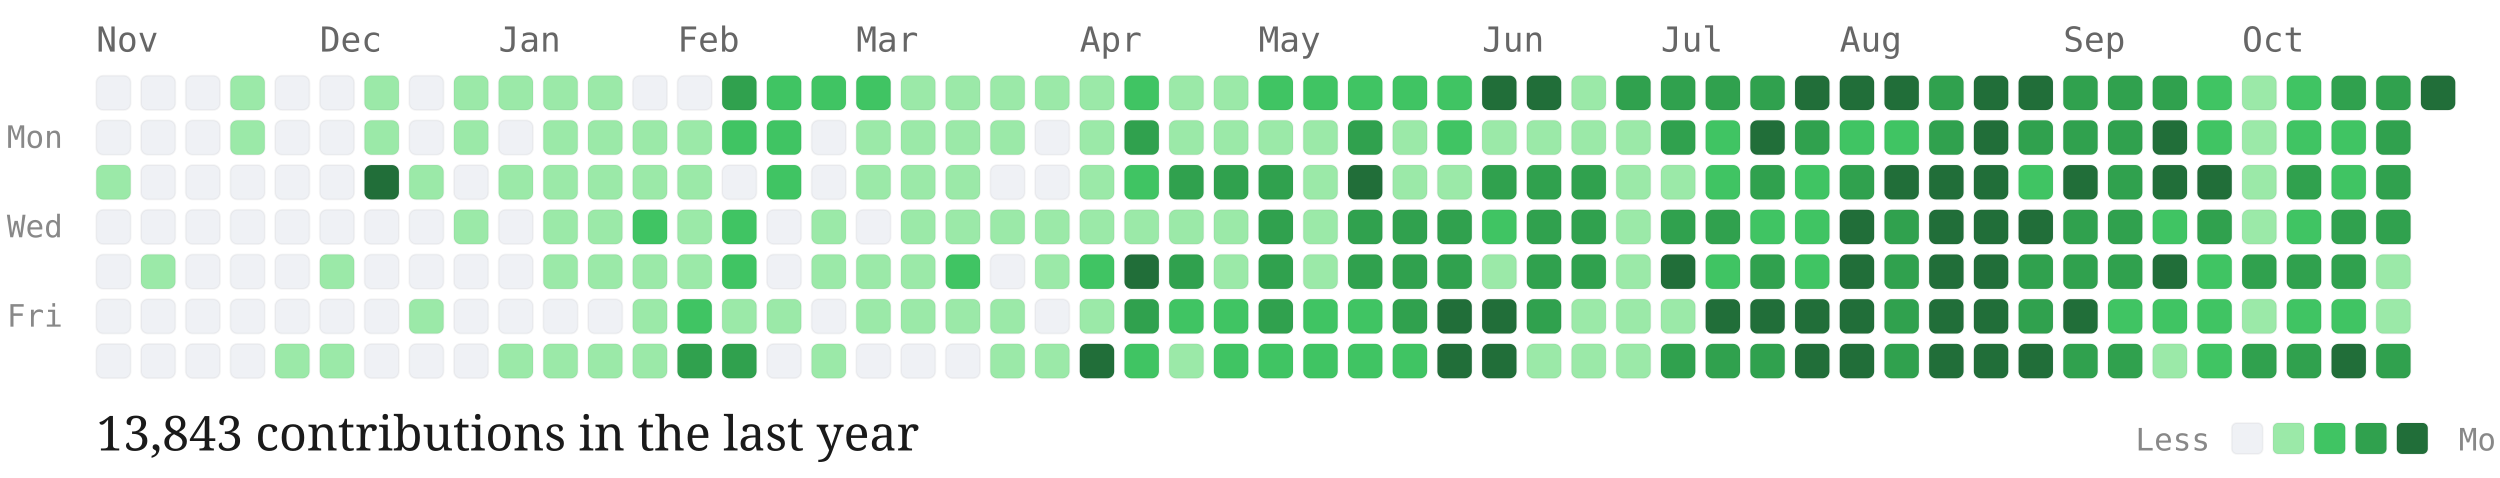
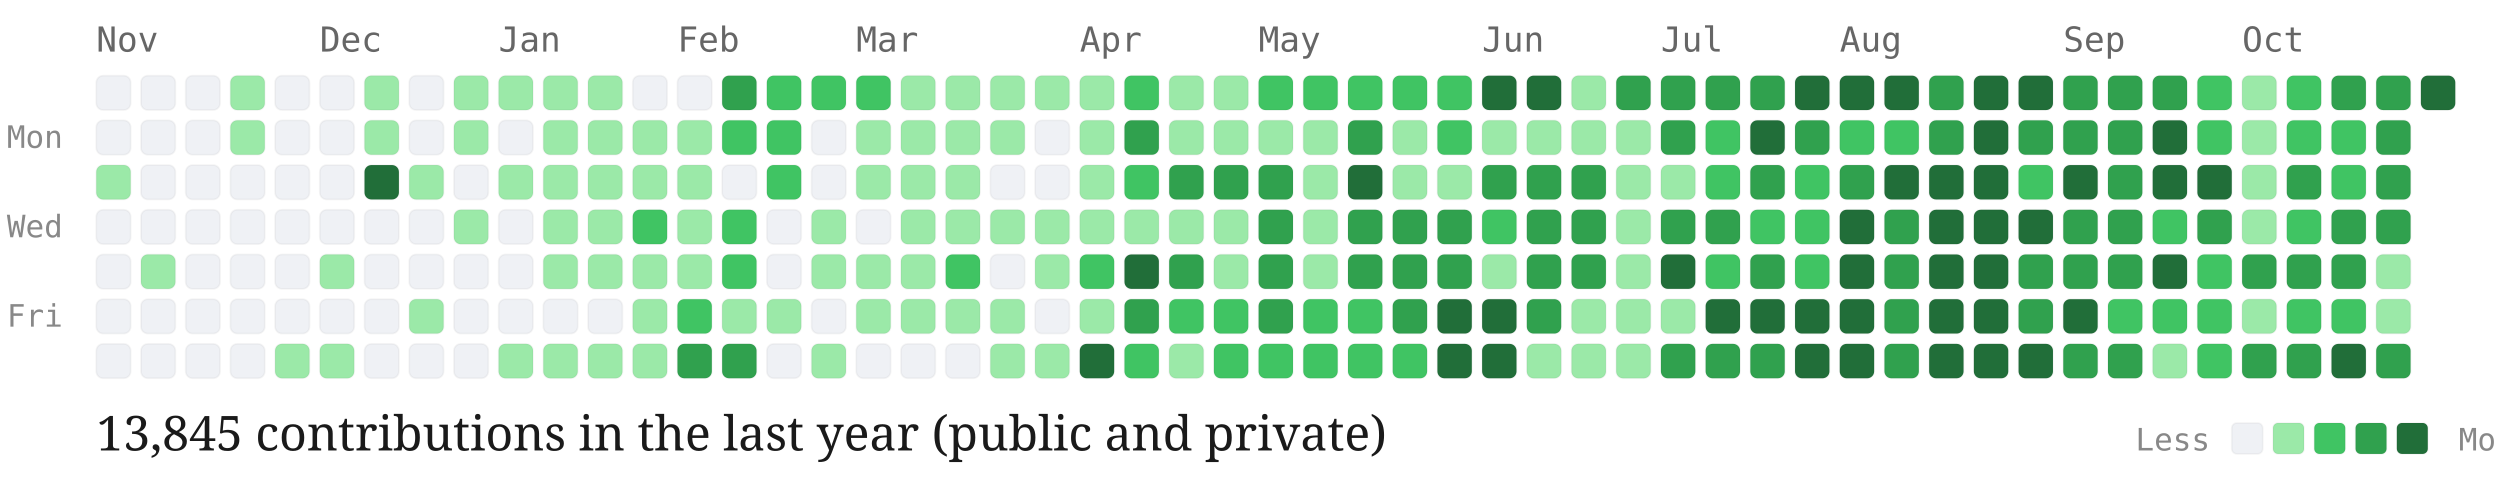
<svg xmlns="http://www.w3.org/2000/svg" viewBox="0 0 727 139" width="100%" height="auto" class="github-chart">
  <style>
  .month-label { font-family: "Source Code Pro", monospace; font-size: 10px; fill: #666; }
  .day-label { font-family: "Source Code Pro", monospace; font-size: 9px; fill: #888; }
  .stat-label { font-family: "EB Garamond", serif; font-size: 14px; fill: #1a1a1a; }
  .legend-label { font-family: "Source Code Pro", monospace; font-size: 9px; fill: #888; }
  .day-cell { rx: 2px; ry: 2px; stroke: rgba(0,0,0,0.04); stroke-width: 0.5px; transition: opacity 0.15s ease; }
  .day-cell:hover { opacity: 0.8; stroke: #1a1a1a; stroke-width: 1px; }
</style>
  <text x="2" y="43" class="day-label">Mon</text>
  <text x="2" y="69" class="day-label">Wed</text>
  <text x="2" y="95" class="day-label">Fri</text>
  <text x="28" y="15" class="month-label">Nov</text>
  <rect class="day-cell" x="28" y="22" width="10" height="10" fill="#eff1f5">
    </rect>
  <rect class="day-cell" x="28" y="35" width="10" height="10" fill="#eff1f5">
    </rect>
  <rect class="day-cell" x="28" y="48" width="10" height="10" fill="#9be9a8">
    </rect>
  <rect class="day-cell" x="28" y="61" width="10" height="10" fill="#eff1f5">
    </rect>
  <rect class="day-cell" x="28" y="74" width="10" height="10" fill="#eff1f5">
    </rect>
  <rect class="day-cell" x="28" y="87" width="10" height="10" fill="#eff1f5">
    </rect>
  <rect class="day-cell" x="28" y="100" width="10" height="10" fill="#eff1f5">
    </rect>
  <rect class="day-cell" x="41" y="22" width="10" height="10" fill="#eff1f5">
    </rect>
  <rect class="day-cell" x="41" y="35" width="10" height="10" fill="#eff1f5">
    </rect>
  <rect class="day-cell" x="41" y="48" width="10" height="10" fill="#eff1f5">
    </rect>
  <rect class="day-cell" x="41" y="61" width="10" height="10" fill="#eff1f5">
    </rect>
  <rect class="day-cell" x="41" y="74" width="10" height="10" fill="#9be9a8">
    </rect>
  <rect class="day-cell" x="41" y="87" width="10" height="10" fill="#eff1f5">
    </rect>
  <rect class="day-cell" x="41" y="100" width="10" height="10" fill="#eff1f5">
    </rect>
  <rect class="day-cell" x="54" y="22" width="10" height="10" fill="#eff1f5">
    </rect>
  <rect class="day-cell" x="54" y="35" width="10" height="10" fill="#eff1f5">
    </rect>
  <rect class="day-cell" x="54" y="48" width="10" height="10" fill="#eff1f5">
    </rect>
  <rect class="day-cell" x="54" y="61" width="10" height="10" fill="#eff1f5">
    </rect>
  <rect class="day-cell" x="54" y="74" width="10" height="10" fill="#eff1f5">
    </rect>
  <rect class="day-cell" x="54" y="87" width="10" height="10" fill="#eff1f5">
    </rect>
  <rect class="day-cell" x="54" y="100" width="10" height="10" fill="#eff1f5">
    </rect>
  <rect class="day-cell" x="67" y="22" width="10" height="10" fill="#9be9a8">
    </rect>
  <rect class="day-cell" x="67" y="35" width="10" height="10" fill="#9be9a8">
    </rect>
  <rect class="day-cell" x="67" y="48" width="10" height="10" fill="#eff1f5">
    </rect>
  <rect class="day-cell" x="67" y="61" width="10" height="10" fill="#eff1f5">
    </rect>
  <rect class="day-cell" x="67" y="74" width="10" height="10" fill="#eff1f5">
    </rect>
  <rect class="day-cell" x="67" y="87" width="10" height="10" fill="#eff1f5">
    </rect>
  <rect class="day-cell" x="67" y="100" width="10" height="10" fill="#eff1f5">
    </rect>
  <rect class="day-cell" x="80" y="22" width="10" height="10" fill="#eff1f5">
    </rect>
  <rect class="day-cell" x="80" y="35" width="10" height="10" fill="#eff1f5">
    </rect>
  <rect class="day-cell" x="80" y="48" width="10" height="10" fill="#eff1f5">
    </rect>
  <rect class="day-cell" x="80" y="61" width="10" height="10" fill="#eff1f5">
    </rect>
  <rect class="day-cell" x="80" y="74" width="10" height="10" fill="#eff1f5">
    </rect>
  <rect class="day-cell" x="80" y="87" width="10" height="10" fill="#eff1f5">
    </rect>
  <rect class="day-cell" x="80" y="100" width="10" height="10" fill="#9be9a8">
    </rect>
  <text x="93" y="15" class="month-label">Dec</text>
  <rect class="day-cell" x="93" y="22" width="10" height="10" fill="#eff1f5">
    </rect>
  <rect class="day-cell" x="93" y="35" width="10" height="10" fill="#eff1f5">
    </rect>
  <rect class="day-cell" x="93" y="48" width="10" height="10" fill="#eff1f5">
    </rect>
  <rect class="day-cell" x="93" y="61" width="10" height="10" fill="#eff1f5">
    </rect>
  <rect class="day-cell" x="93" y="74" width="10" height="10" fill="#9be9a8">
    </rect>
  <rect class="day-cell" x="93" y="87" width="10" height="10" fill="#eff1f5">
    </rect>
  <rect class="day-cell" x="93" y="100" width="10" height="10" fill="#9be9a8">
    </rect>
  <rect class="day-cell" x="106" y="22" width="10" height="10" fill="#9be9a8">
    </rect>
  <rect class="day-cell" x="106" y="35" width="10" height="10" fill="#9be9a8">
    </rect>
  <rect class="day-cell" x="106" y="48" width="10" height="10" fill="#216e39">
    </rect>
  <rect class="day-cell" x="106" y="61" width="10" height="10" fill="#eff1f5">
    </rect>
  <rect class="day-cell" x="106" y="74" width="10" height="10" fill="#eff1f5">
    </rect>
  <rect class="day-cell" x="106" y="87" width="10" height="10" fill="#eff1f5">
    </rect>
  <rect class="day-cell" x="106" y="100" width="10" height="10" fill="#eff1f5">
    </rect>
  <rect class="day-cell" x="119" y="22" width="10" height="10" fill="#eff1f5">
    </rect>
  <rect class="day-cell" x="119" y="35" width="10" height="10" fill="#eff1f5">
    </rect>
  <rect class="day-cell" x="119" y="48" width="10" height="10" fill="#9be9a8">
    </rect>
  <rect class="day-cell" x="119" y="61" width="10" height="10" fill="#eff1f5">
    </rect>
  <rect class="day-cell" x="119" y="74" width="10" height="10" fill="#eff1f5">
    </rect>
  <rect class="day-cell" x="119" y="87" width="10" height="10" fill="#9be9a8">
    </rect>
  <rect class="day-cell" x="119" y="100" width="10" height="10" fill="#eff1f5">
    </rect>
  <rect class="day-cell" x="132" y="22" width="10" height="10" fill="#9be9a8">
    </rect>
  <rect class="day-cell" x="132" y="35" width="10" height="10" fill="#9be9a8">
    </rect>
  <rect class="day-cell" x="132" y="48" width="10" height="10" fill="#eff1f5">
    </rect>
  <rect class="day-cell" x="132" y="61" width="10" height="10" fill="#9be9a8">
    </rect>
  <rect class="day-cell" x="132" y="74" width="10" height="10" fill="#eff1f5">
    </rect>
  <rect class="day-cell" x="132" y="87" width="10" height="10" fill="#eff1f5">
    </rect>
  <rect class="day-cell" x="132" y="100" width="10" height="10" fill="#eff1f5">
    </rect>
  <text x="145" y="15" class="month-label">Jan</text>
  <rect class="day-cell" x="145" y="22" width="10" height="10" fill="#9be9a8">
    </rect>
  <rect class="day-cell" x="145" y="35" width="10" height="10" fill="#eff1f5">
    </rect>
  <rect class="day-cell" x="145" y="48" width="10" height="10" fill="#9be9a8">
    </rect>
  <rect class="day-cell" x="145" y="61" width="10" height="10" fill="#eff1f5">
    </rect>
  <rect class="day-cell" x="145" y="74" width="10" height="10" fill="#eff1f5">
    </rect>
  <rect class="day-cell" x="145" y="87" width="10" height="10" fill="#eff1f5">
    </rect>
  <rect class="day-cell" x="145" y="100" width="10" height="10" fill="#9be9a8">
    </rect>
  <rect class="day-cell" x="158" y="22" width="10" height="10" fill="#9be9a8">
    </rect>
  <rect class="day-cell" x="158" y="35" width="10" height="10" fill="#9be9a8">
    </rect>
  <rect class="day-cell" x="158" y="48" width="10" height="10" fill="#9be9a8">
    </rect>
  <rect class="day-cell" x="158" y="61" width="10" height="10" fill="#9be9a8">
    </rect>
  <rect class="day-cell" x="158" y="74" width="10" height="10" fill="#9be9a8">
    </rect>
  <rect class="day-cell" x="158" y="87" width="10" height="10" fill="#eff1f5">
    </rect>
  <rect class="day-cell" x="158" y="100" width="10" height="10" fill="#9be9a8">
    </rect>
  <rect class="day-cell" x="171" y="22" width="10" height="10" fill="#9be9a8">
    </rect>
  <rect class="day-cell" x="171" y="35" width="10" height="10" fill="#9be9a8">
    </rect>
  <rect class="day-cell" x="171" y="48" width="10" height="10" fill="#9be9a8">
    </rect>
  <rect class="day-cell" x="171" y="61" width="10" height="10" fill="#9be9a8">
    </rect>
  <rect class="day-cell" x="171" y="74" width="10" height="10" fill="#9be9a8">
    </rect>
  <rect class="day-cell" x="171" y="87" width="10" height="10" fill="#eff1f5">
    </rect>
  <rect class="day-cell" x="171" y="100" width="10" height="10" fill="#9be9a8">
    </rect>
  <rect class="day-cell" x="184" y="22" width="10" height="10" fill="#eff1f5">
    </rect>
  <rect class="day-cell" x="184" y="35" width="10" height="10" fill="#9be9a8">
    </rect>
  <rect class="day-cell" x="184" y="48" width="10" height="10" fill="#9be9a8">
    </rect>
  <rect class="day-cell" x="184" y="61" width="10" height="10" fill="#40c463">
    </rect>
  <rect class="day-cell" x="184" y="74" width="10" height="10" fill="#9be9a8">
    </rect>
  <rect class="day-cell" x="184" y="87" width="10" height="10" fill="#9be9a8">
    </rect>
  <rect class="day-cell" x="184" y="100" width="10" height="10" fill="#9be9a8">
    </rect>
  <text x="197" y="15" class="month-label">Feb</text>
  <rect class="day-cell" x="197" y="22" width="10" height="10" fill="#eff1f5">
    </rect>
  <rect class="day-cell" x="197" y="35" width="10" height="10" fill="#9be9a8">
    </rect>
  <rect class="day-cell" x="197" y="48" width="10" height="10" fill="#9be9a8">
    </rect>
  <rect class="day-cell" x="197" y="61" width="10" height="10" fill="#9be9a8">
    </rect>
  <rect class="day-cell" x="197" y="74" width="10" height="10" fill="#9be9a8">
    </rect>
  <rect class="day-cell" x="197" y="87" width="10" height="10" fill="#40c463">
    </rect>
  <rect class="day-cell" x="197" y="100" width="10" height="10" fill="#30a14e">
    </rect>
  <rect class="day-cell" x="210" y="22" width="10" height="10" fill="#30a14e">
    </rect>
  <rect class="day-cell" x="210" y="35" width="10" height="10" fill="#40c463">
    </rect>
  <rect class="day-cell" x="210" y="48" width="10" height="10" fill="#eff1f5">
    </rect>
  <rect class="day-cell" x="210" y="61" width="10" height="10" fill="#40c463">
    </rect>
  <rect class="day-cell" x="210" y="74" width="10" height="10" fill="#40c463">
    </rect>
  <rect class="day-cell" x="210" y="87" width="10" height="10" fill="#9be9a8">
    </rect>
  <rect class="day-cell" x="210" y="100" width="10" height="10" fill="#30a14e">
    </rect>
  <rect class="day-cell" x="223" y="22" width="10" height="10" fill="#40c463">
    </rect>
  <rect class="day-cell" x="223" y="35" width="10" height="10" fill="#40c463">
    </rect>
  <rect class="day-cell" x="223" y="48" width="10" height="10" fill="#40c463">
    </rect>
  <rect class="day-cell" x="223" y="61" width="10" height="10" fill="#eff1f5">
    </rect>
  <rect class="day-cell" x="223" y="74" width="10" height="10" fill="#eff1f5">
    </rect>
  <rect class="day-cell" x="223" y="87" width="10" height="10" fill="#9be9a8">
    </rect>
  <rect class="day-cell" x="223" y="100" width="10" height="10" fill="#eff1f5">
    </rect>
  <rect class="day-cell" x="236" y="22" width="10" height="10" fill="#40c463">
    </rect>
  <rect class="day-cell" x="236" y="35" width="10" height="10" fill="#eff1f5">
    </rect>
  <rect class="day-cell" x="236" y="48" width="10" height="10" fill="#eff1f5">
    </rect>
  <rect class="day-cell" x="236" y="61" width="10" height="10" fill="#9be9a8">
    </rect>
  <rect class="day-cell" x="236" y="74" width="10" height="10" fill="#9be9a8">
    </rect>
  <rect class="day-cell" x="236" y="87" width="10" height="10" fill="#eff1f5">
    </rect>
  <rect class="day-cell" x="236" y="100" width="10" height="10" fill="#9be9a8">
    </rect>
  <text x="249" y="15" class="month-label">Mar</text>
  <rect class="day-cell" x="249" y="22" width="10" height="10" fill="#40c463">
    </rect>
  <rect class="day-cell" x="249" y="35" width="10" height="10" fill="#9be9a8">
    </rect>
  <rect class="day-cell" x="249" y="48" width="10" height="10" fill="#9be9a8">
    </rect>
  <rect class="day-cell" x="249" y="61" width="10" height="10" fill="#eff1f5">
    </rect>
  <rect class="day-cell" x="249" y="74" width="10" height="10" fill="#9be9a8">
    </rect>
  <rect class="day-cell" x="249" y="87" width="10" height="10" fill="#9be9a8">
    </rect>
  <rect class="day-cell" x="249" y="100" width="10" height="10" fill="#eff1f5">
    </rect>
  <rect class="day-cell" x="262" y="22" width="10" height="10" fill="#9be9a8">
    </rect>
  <rect class="day-cell" x="262" y="35" width="10" height="10" fill="#9be9a8">
    </rect>
  <rect class="day-cell" x="262" y="48" width="10" height="10" fill="#9be9a8">
    </rect>
  <rect class="day-cell" x="262" y="61" width="10" height="10" fill="#9be9a8">
    </rect>
  <rect class="day-cell" x="262" y="74" width="10" height="10" fill="#9be9a8">
    </rect>
  <rect class="day-cell" x="262" y="87" width="10" height="10" fill="#9be9a8">
    </rect>
  <rect class="day-cell" x="262" y="100" width="10" height="10" fill="#eff1f5">
    </rect>
  <rect class="day-cell" x="275" y="22" width="10" height="10" fill="#9be9a8">
    </rect>
  <rect class="day-cell" x="275" y="35" width="10" height="10" fill="#9be9a8">
    </rect>
  <rect class="day-cell" x="275" y="48" width="10" height="10" fill="#9be9a8">
    </rect>
  <rect class="day-cell" x="275" y="61" width="10" height="10" fill="#9be9a8">
    </rect>
  <rect class="day-cell" x="275" y="74" width="10" height="10" fill="#40c463">
    </rect>
  <rect class="day-cell" x="275" y="87" width="10" height="10" fill="#9be9a8">
    </rect>
  <rect class="day-cell" x="275" y="100" width="10" height="10" fill="#eff1f5">
    </rect>
  <rect class="day-cell" x="288" y="22" width="10" height="10" fill="#9be9a8">
    </rect>
  <rect class="day-cell" x="288" y="35" width="10" height="10" fill="#9be9a8">
    </rect>
  <rect class="day-cell" x="288" y="48" width="10" height="10" fill="#eff1f5">
    </rect>
  <rect class="day-cell" x="288" y="61" width="10" height="10" fill="#9be9a8">
    </rect>
  <rect class="day-cell" x="288" y="74" width="10" height="10" fill="#eff1f5">
    </rect>
  <rect class="day-cell" x="288" y="87" width="10" height="10" fill="#9be9a8">
    </rect>
  <rect class="day-cell" x="288" y="100" width="10" height="10" fill="#9be9a8">
    </rect>
  <rect class="day-cell" x="301" y="22" width="10" height="10" fill="#9be9a8">
    </rect>
  <rect class="day-cell" x="301" y="35" width="10" height="10" fill="#eff1f5">
    </rect>
  <rect class="day-cell" x="301" y="48" width="10" height="10" fill="#eff1f5">
    </rect>
  <rect class="day-cell" x="301" y="61" width="10" height="10" fill="#9be9a8">
    </rect>
  <rect class="day-cell" x="301" y="74" width="10" height="10" fill="#9be9a8">
    </rect>
  <rect class="day-cell" x="301" y="87" width="10" height="10" fill="#eff1f5">
    </rect>
  <rect class="day-cell" x="301" y="100" width="10" height="10" fill="#9be9a8">
    </rect>
  <text x="314" y="15" class="month-label">Apr</text>
  <rect class="day-cell" x="314" y="22" width="10" height="10" fill="#9be9a8">
    </rect>
  <rect class="day-cell" x="314" y="35" width="10" height="10" fill="#9be9a8">
    </rect>
  <rect class="day-cell" x="314" y="48" width="10" height="10" fill="#9be9a8">
    </rect>
  <rect class="day-cell" x="314" y="61" width="10" height="10" fill="#9be9a8">
    </rect>
  <rect class="day-cell" x="314" y="74" width="10" height="10" fill="#40c463">
    </rect>
  <rect class="day-cell" x="314" y="87" width="10" height="10" fill="#9be9a8">
    </rect>
  <rect class="day-cell" x="314" y="100" width="10" height="10" fill="#216e39">
    </rect>
  <rect class="day-cell" x="327" y="22" width="10" height="10" fill="#40c463">
    </rect>
  <rect class="day-cell" x="327" y="35" width="10" height="10" fill="#30a14e">
    </rect>
  <rect class="day-cell" x="327" y="48" width="10" height="10" fill="#40c463">
    </rect>
  <rect class="day-cell" x="327" y="61" width="10" height="10" fill="#9be9a8">
    </rect>
  <rect class="day-cell" x="327" y="74" width="10" height="10" fill="#216e39">
    </rect>
  <rect class="day-cell" x="327" y="87" width="10" height="10" fill="#30a14e">
    </rect>
  <rect class="day-cell" x="327" y="100" width="10" height="10" fill="#40c463">
    </rect>
  <rect class="day-cell" x="340" y="22" width="10" height="10" fill="#9be9a8">
    </rect>
  <rect class="day-cell" x="340" y="35" width="10" height="10" fill="#9be9a8">
    </rect>
  <rect class="day-cell" x="340" y="48" width="10" height="10" fill="#30a14e">
    </rect>
  <rect class="day-cell" x="340" y="61" width="10" height="10" fill="#9be9a8">
    </rect>
  <rect class="day-cell" x="340" y="74" width="10" height="10" fill="#30a14e">
    </rect>
  <rect class="day-cell" x="340" y="87" width="10" height="10" fill="#40c463">
    </rect>
  <rect class="day-cell" x="340" y="100" width="10" height="10" fill="#9be9a8">
    </rect>
  <rect class="day-cell" x="353" y="22" width="10" height="10" fill="#9be9a8">
    </rect>
  <rect class="day-cell" x="353" y="35" width="10" height="10" fill="#9be9a8">
    </rect>
  <rect class="day-cell" x="353" y="48" width="10" height="10" fill="#30a14e">
    </rect>
  <rect class="day-cell" x="353" y="61" width="10" height="10" fill="#9be9a8">
    </rect>
  <rect class="day-cell" x="353" y="74" width="10" height="10" fill="#9be9a8">
    </rect>
  <rect class="day-cell" x="353" y="87" width="10" height="10" fill="#40c463">
    </rect>
  <rect class="day-cell" x="353" y="100" width="10" height="10" fill="#40c463">
    </rect>
  <text x="366" y="15" class="month-label">May</text>
  <rect class="day-cell" x="366" y="22" width="10" height="10" fill="#40c463">
    </rect>
  <rect class="day-cell" x="366" y="35" width="10" height="10" fill="#9be9a8">
    </rect>
  <rect class="day-cell" x="366" y="48" width="10" height="10" fill="#30a14e">
    </rect>
  <rect class="day-cell" x="366" y="61" width="10" height="10" fill="#30a14e">
    </rect>
  <rect class="day-cell" x="366" y="74" width="10" height="10" fill="#30a14e">
    </rect>
  <rect class="day-cell" x="366" y="87" width="10" height="10" fill="#30a14e">
    </rect>
  <rect class="day-cell" x="366" y="100" width="10" height="10" fill="#40c463">
    </rect>
  <rect class="day-cell" x="379" y="22" width="10" height="10" fill="#40c463">
    </rect>
  <rect class="day-cell" x="379" y="35" width="10" height="10" fill="#9be9a8">
    </rect>
  <rect class="day-cell" x="379" y="48" width="10" height="10" fill="#9be9a8">
    </rect>
  <rect class="day-cell" x="379" y="61" width="10" height="10" fill="#9be9a8">
    </rect>
  <rect class="day-cell" x="379" y="74" width="10" height="10" fill="#9be9a8">
    </rect>
  <rect class="day-cell" x="379" y="87" width="10" height="10" fill="#40c463">
    </rect>
  <rect class="day-cell" x="379" y="100" width="10" height="10" fill="#40c463">
    </rect>
  <rect class="day-cell" x="392" y="22" width="10" height="10" fill="#40c463">
    </rect>
  <rect class="day-cell" x="392" y="35" width="10" height="10" fill="#30a14e">
    </rect>
  <rect class="day-cell" x="392" y="48" width="10" height="10" fill="#216e39">
    </rect>
  <rect class="day-cell" x="392" y="61" width="10" height="10" fill="#30a14e">
    </rect>
  <rect class="day-cell" x="392" y="74" width="10" height="10" fill="#30a14e">
    </rect>
  <rect class="day-cell" x="392" y="87" width="10" height="10" fill="#40c463">
    </rect>
  <rect class="day-cell" x="392" y="100" width="10" height="10" fill="#40c463">
    </rect>
  <rect class="day-cell" x="405" y="22" width="10" height="10" fill="#40c463">
    </rect>
  <rect class="day-cell" x="405" y="35" width="10" height="10" fill="#9be9a8">
    </rect>
  <rect class="day-cell" x="405" y="48" width="10" height="10" fill="#9be9a8">
    </rect>
  <rect class="day-cell" x="405" y="61" width="10" height="10" fill="#30a14e">
    </rect>
  <rect class="day-cell" x="405" y="74" width="10" height="10" fill="#30a14e">
    </rect>
  <rect class="day-cell" x="405" y="87" width="10" height="10" fill="#30a14e">
    </rect>
  <rect class="day-cell" x="405" y="100" width="10" height="10" fill="#40c463">
    </rect>
  <rect class="day-cell" x="418" y="22" width="10" height="10" fill="#40c463">
    </rect>
  <rect class="day-cell" x="418" y="35" width="10" height="10" fill="#40c463">
    </rect>
  <rect class="day-cell" x="418" y="48" width="10" height="10" fill="#9be9a8">
    </rect>
  <rect class="day-cell" x="418" y="61" width="10" height="10" fill="#30a14e">
    </rect>
  <rect class="day-cell" x="418" y="74" width="10" height="10" fill="#30a14e">
    </rect>
  <rect class="day-cell" x="418" y="87" width="10" height="10" fill="#216e39">
    </rect>
  <rect class="day-cell" x="418" y="100" width="10" height="10" fill="#216e39">
    </rect>
  <text x="431" y="15" class="month-label">Jun</text>
  <rect class="day-cell" x="431" y="22" width="10" height="10" fill="#216e39">
    </rect>
  <rect class="day-cell" x="431" y="35" width="10" height="10" fill="#9be9a8">
    </rect>
  <rect class="day-cell" x="431" y="48" width="10" height="10" fill="#30a14e">
    </rect>
  <rect class="day-cell" x="431" y="61" width="10" height="10" fill="#40c463">
    </rect>
  <rect class="day-cell" x="431" y="74" width="10" height="10" fill="#9be9a8">
    </rect>
  <rect class="day-cell" x="431" y="87" width="10" height="10" fill="#216e39">
    </rect>
  <rect class="day-cell" x="431" y="100" width="10" height="10" fill="#216e39">
    </rect>
  <rect class="day-cell" x="444" y="22" width="10" height="10" fill="#216e39">
    </rect>
  <rect class="day-cell" x="444" y="35" width="10" height="10" fill="#9be9a8">
    </rect>
  <rect class="day-cell" x="444" y="48" width="10" height="10" fill="#30a14e">
    </rect>
  <rect class="day-cell" x="444" y="61" width="10" height="10" fill="#30a14e">
    </rect>
  <rect class="day-cell" x="444" y="74" width="10" height="10" fill="#30a14e">
    </rect>
  <rect class="day-cell" x="444" y="87" width="10" height="10" fill="#30a14e">
    </rect>
  <rect class="day-cell" x="444" y="100" width="10" height="10" fill="#9be9a8">
    </rect>
  <rect class="day-cell" x="457" y="22" width="10" height="10" fill="#9be9a8">
    </rect>
  <rect class="day-cell" x="457" y="35" width="10" height="10" fill="#9be9a8">
    </rect>
  <rect class="day-cell" x="457" y="48" width="10" height="10" fill="#30a14e">
    </rect>
  <rect class="day-cell" x="457" y="61" width="10" height="10" fill="#30a14e">
    </rect>
  <rect class="day-cell" x="457" y="74" width="10" height="10" fill="#30a14e">
    </rect>
  <rect class="day-cell" x="457" y="87" width="10" height="10" fill="#9be9a8">
    </rect>
  <rect class="day-cell" x="457" y="100" width="10" height="10" fill="#9be9a8">
    </rect>
  <rect class="day-cell" x="470" y="22" width="10" height="10" fill="#30a14e">
    </rect>
  <rect class="day-cell" x="470" y="35" width="10" height="10" fill="#9be9a8">
    </rect>
  <rect class="day-cell" x="470" y="48" width="10" height="10" fill="#9be9a8">
    </rect>
  <rect class="day-cell" x="470" y="61" width="10" height="10" fill="#9be9a8">
    </rect>
  <rect class="day-cell" x="470" y="74" width="10" height="10" fill="#9be9a8">
    </rect>
  <rect class="day-cell" x="470" y="87" width="10" height="10" fill="#9be9a8">
    </rect>
  <rect class="day-cell" x="470" y="100" width="10" height="10" fill="#9be9a8">
    </rect>
  <text x="483" y="15" class="month-label">Jul</text>
  <rect class="day-cell" x="483" y="22" width="10" height="10" fill="#30a14e">
    </rect>
  <rect class="day-cell" x="483" y="35" width="10" height="10" fill="#30a14e">
    </rect>
  <rect class="day-cell" x="483" y="48" width="10" height="10" fill="#9be9a8">
    </rect>
  <rect class="day-cell" x="483" y="61" width="10" height="10" fill="#30a14e">
    </rect>
  <rect class="day-cell" x="483" y="74" width="10" height="10" fill="#216e39">
    </rect>
  <rect class="day-cell" x="483" y="87" width="10" height="10" fill="#9be9a8">
    </rect>
  <rect class="day-cell" x="483" y="100" width="10" height="10" fill="#30a14e">
    </rect>
  <rect class="day-cell" x="496" y="22" width="10" height="10" fill="#30a14e">
    </rect>
  <rect class="day-cell" x="496" y="35" width="10" height="10" fill="#40c463">
    </rect>
  <rect class="day-cell" x="496" y="48" width="10" height="10" fill="#40c463">
    </rect>
  <rect class="day-cell" x="496" y="61" width="10" height="10" fill="#30a14e">
    </rect>
  <rect class="day-cell" x="496" y="74" width="10" height="10" fill="#40c463">
    </rect>
  <rect class="day-cell" x="496" y="87" width="10" height="10" fill="#216e39">
    </rect>
  <rect class="day-cell" x="496" y="100" width="10" height="10" fill="#30a14e">
    </rect>
  <rect class="day-cell" x="509" y="22" width="10" height="10" fill="#30a14e">
    </rect>
  <rect class="day-cell" x="509" y="35" width="10" height="10" fill="#216e39">
    </rect>
  <rect class="day-cell" x="509" y="48" width="10" height="10" fill="#30a14e">
    </rect>
  <rect class="day-cell" x="509" y="61" width="10" height="10" fill="#40c463">
    </rect>
  <rect class="day-cell" x="509" y="74" width="10" height="10" fill="#30a14e">
    </rect>
  <rect class="day-cell" x="509" y="87" width="10" height="10" fill="#216e39">
    </rect>
  <rect class="day-cell" x="509" y="100" width="10" height="10" fill="#30a14e">
    </rect>
  <rect class="day-cell" x="522" y="22" width="10" height="10" fill="#216e39">
    </rect>
  <rect class="day-cell" x="522" y="35" width="10" height="10" fill="#30a14e">
    </rect>
  <rect class="day-cell" x="522" y="48" width="10" height="10" fill="#40c463">
    </rect>
  <rect class="day-cell" x="522" y="61" width="10" height="10" fill="#40c463">
    </rect>
  <rect class="day-cell" x="522" y="74" width="10" height="10" fill="#40c463">
    </rect>
  <rect class="day-cell" x="522" y="87" width="10" height="10" fill="#216e39">
    </rect>
  <rect class="day-cell" x="522" y="100" width="10" height="10" fill="#216e39">
    </rect>
  <text x="535" y="15" class="month-label">Aug</text>
  <rect class="day-cell" x="535" y="22" width="10" height="10" fill="#216e39">
    </rect>
  <rect class="day-cell" x="535" y="35" width="10" height="10" fill="#40c463">
    </rect>
  <rect class="day-cell" x="535" y="48" width="10" height="10" fill="#30a14e">
    </rect>
  <rect class="day-cell" x="535" y="61" width="10" height="10" fill="#216e39">
    </rect>
  <rect class="day-cell" x="535" y="74" width="10" height="10" fill="#216e39">
    </rect>
  <rect class="day-cell" x="535" y="87" width="10" height="10" fill="#216e39">
    </rect>
  <rect class="day-cell" x="535" y="100" width="10" height="10" fill="#216e39">
    </rect>
  <rect class="day-cell" x="548" y="22" width="10" height="10" fill="#216e39">
    </rect>
  <rect class="day-cell" x="548" y="35" width="10" height="10" fill="#40c463">
    </rect>
  <rect class="day-cell" x="548" y="48" width="10" height="10" fill="#216e39">
    </rect>
  <rect class="day-cell" x="548" y="61" width="10" height="10" fill="#30a14e">
    </rect>
  <rect class="day-cell" x="548" y="74" width="10" height="10" fill="#30a14e">
    </rect>
  <rect class="day-cell" x="548" y="87" width="10" height="10" fill="#30a14e">
    </rect>
  <rect class="day-cell" x="548" y="100" width="10" height="10" fill="#30a14e">
    </rect>
  <rect class="day-cell" x="561" y="22" width="10" height="10" fill="#30a14e">
    </rect>
  <rect class="day-cell" x="561" y="35" width="10" height="10" fill="#30a14e">
    </rect>
  <rect class="day-cell" x="561" y="48" width="10" height="10" fill="#216e39">
    </rect>
  <rect class="day-cell" x="561" y="61" width="10" height="10" fill="#216e39">
    </rect>
  <rect class="day-cell" x="561" y="74" width="10" height="10" fill="#216e39">
    </rect>
  <rect class="day-cell" x="561" y="87" width="10" height="10" fill="#216e39">
    </rect>
  <rect class="day-cell" x="561" y="100" width="10" height="10" fill="#216e39">
    </rect>
  <rect class="day-cell" x="574" y="22" width="10" height="10" fill="#216e39">
    </rect>
  <rect class="day-cell" x="574" y="35" width="10" height="10" fill="#216e39">
    </rect>
  <rect class="day-cell" x="574" y="48" width="10" height="10" fill="#216e39">
    </rect>
  <rect class="day-cell" x="574" y="61" width="10" height="10" fill="#216e39">
    </rect>
  <rect class="day-cell" x="574" y="74" width="10" height="10" fill="#216e39">
    </rect>
  <rect class="day-cell" x="574" y="87" width="10" height="10" fill="#216e39">
    </rect>
  <rect class="day-cell" x="574" y="100" width="10" height="10" fill="#216e39">
    </rect>
  <rect class="day-cell" x="587" y="22" width="10" height="10" fill="#216e39">
    </rect>
  <rect class="day-cell" x="587" y="35" width="10" height="10" fill="#30a14e">
    </rect>
  <rect class="day-cell" x="587" y="48" width="10" height="10" fill="#40c463">
    </rect>
  <rect class="day-cell" x="587" y="61" width="10" height="10" fill="#216e39">
    </rect>
  <rect class="day-cell" x="587" y="74" width="10" height="10" fill="#30a14e">
    </rect>
  <rect class="day-cell" x="587" y="87" width="10" height="10" fill="#30a14e">
    </rect>
  <rect class="day-cell" x="587" y="100" width="10" height="10" fill="#216e39">
    </rect>
  <text x="600" y="15" class="month-label">Sep</text>
  <rect class="day-cell" x="600" y="22" width="10" height="10" fill="#30a14e">
    </rect>
  <rect class="day-cell" x="600" y="35" width="10" height="10" fill="#30a14e">
    </rect>
  <rect class="day-cell" x="600" y="48" width="10" height="10" fill="#216e39">
    </rect>
  <rect class="day-cell" x="600" y="61" width="10" height="10" fill="#30a14e">
    </rect>
  <rect class="day-cell" x="600" y="74" width="10" height="10" fill="#30a14e">
    </rect>
  <rect class="day-cell" x="600" y="87" width="10" height="10" fill="#216e39">
    </rect>
  <rect class="day-cell" x="600" y="100" width="10" height="10" fill="#30a14e">
    </rect>
  <rect class="day-cell" x="613" y="22" width="10" height="10" fill="#30a14e">
    </rect>
  <rect class="day-cell" x="613" y="35" width="10" height="10" fill="#30a14e">
    </rect>
  <rect class="day-cell" x="613" y="48" width="10" height="10" fill="#30a14e">
    </rect>
  <rect class="day-cell" x="613" y="61" width="10" height="10" fill="#30a14e">
    </rect>
  <rect class="day-cell" x="613" y="74" width="10" height="10" fill="#30a14e">
    </rect>
  <rect class="day-cell" x="613" y="87" width="10" height="10" fill="#40c463">
    </rect>
  <rect class="day-cell" x="613" y="100" width="10" height="10" fill="#30a14e">
    </rect>
  <rect class="day-cell" x="626" y="22" width="10" height="10" fill="#30a14e">
    </rect>
  <rect class="day-cell" x="626" y="35" width="10" height="10" fill="#216e39">
    </rect>
  <rect class="day-cell" x="626" y="48" width="10" height="10" fill="#216e39">
    </rect>
  <rect class="day-cell" x="626" y="61" width="10" height="10" fill="#40c463">
    </rect>
  <rect class="day-cell" x="626" y="74" width="10" height="10" fill="#216e39">
    </rect>
  <rect class="day-cell" x="626" y="87" width="10" height="10" fill="#40c463">
    </rect>
  <rect class="day-cell" x="626" y="100" width="10" height="10" fill="#9be9a8">
    </rect>
  <rect class="day-cell" x="639" y="22" width="10" height="10" fill="#40c463">
    </rect>
  <rect class="day-cell" x="639" y="35" width="10" height="10" fill="#40c463">
    </rect>
  <rect class="day-cell" x="639" y="48" width="10" height="10" fill="#216e39">
    </rect>
  <rect class="day-cell" x="639" y="61" width="10" height="10" fill="#30a14e">
    </rect>
  <rect class="day-cell" x="639" y="74" width="10" height="10" fill="#40c463">
    </rect>
  <rect class="day-cell" x="639" y="87" width="10" height="10" fill="#40c463">
    </rect>
  <rect class="day-cell" x="639" y="100" width="10" height="10" fill="#40c463">
    </rect>
  <text x="652" y="15" class="month-label">Oct</text>
  <rect class="day-cell" x="652" y="22" width="10" height="10" fill="#9be9a8">
    </rect>
  <rect class="day-cell" x="652" y="35" width="10" height="10" fill="#9be9a8">
    </rect>
  <rect class="day-cell" x="652" y="48" width="10" height="10" fill="#9be9a8">
    </rect>
  <rect class="day-cell" x="652" y="61" width="10" height="10" fill="#9be9a8">
    </rect>
  <rect class="day-cell" x="652" y="74" width="10" height="10" fill="#30a14e">
    </rect>
  <rect class="day-cell" x="652" y="87" width="10" height="10" fill="#9be9a8">
    </rect>
  <rect class="day-cell" x="652" y="100" width="10" height="10" fill="#30a14e">
    </rect>
  <rect class="day-cell" x="665" y="22" width="10" height="10" fill="#40c463">
    </rect>
  <rect class="day-cell" x="665" y="35" width="10" height="10" fill="#40c463">
    </rect>
  <rect class="day-cell" x="665" y="48" width="10" height="10" fill="#30a14e">
    </rect>
  <rect class="day-cell" x="665" y="61" width="10" height="10" fill="#40c463">
    </rect>
  <rect class="day-cell" x="665" y="74" width="10" height="10" fill="#30a14e">
    </rect>
  <rect class="day-cell" x="665" y="87" width="10" height="10" fill="#40c463">
    </rect>
  <rect class="day-cell" x="665" y="100" width="10" height="10" fill="#30a14e">
    </rect>
  <rect class="day-cell" x="678" y="22" width="10" height="10" fill="#30a14e">
    </rect>
  <rect class="day-cell" x="678" y="35" width="10" height="10" fill="#40c463">
    </rect>
  <rect class="day-cell" x="678" y="48" width="10" height="10" fill="#40c463">
    </rect>
  <rect class="day-cell" x="678" y="61" width="10" height="10" fill="#30a14e">
    </rect>
  <rect class="day-cell" x="678" y="74" width="10" height="10" fill="#30a14e">
    </rect>
  <rect class="day-cell" x="678" y="87" width="10" height="10" fill="#40c463">
    </rect>
  <rect class="day-cell" x="678" y="100" width="10" height="10" fill="#216e39">
    </rect>
  <rect class="day-cell" x="691" y="22" width="10" height="10" fill="#30a14e">
    </rect>
  <rect class="day-cell" x="691" y="35" width="10" height="10" fill="#30a14e">
    </rect>
  <rect class="day-cell" x="691" y="48" width="10" height="10" fill="#30a14e">
    </rect>
  <rect class="day-cell" x="691" y="61" width="10" height="10" fill="#30a14e">
    </rect>
  <rect class="day-cell" x="691" y="74" width="10" height="10" fill="#9be9a8">
    </rect>
  <rect class="day-cell" x="691" y="87" width="10" height="10" fill="#9be9a8">
    </rect>
  <rect class="day-cell" x="691" y="100" width="10" height="10" fill="#30a14e">
    </rect>
  <rect class="day-cell" x="704" y="22" width="10" height="10" fill="#216e39">
    </rect>
-   <text x="28" y="131" class="stat-label">13,843 contributions in the last year</text>
+   <text x="28" y="131" class="stat-label">13,845 contributions in the last year (public and private)</text>
  <text x="621" y="131" class="legend-label">Less</text>
  <rect x="649" y="123" width="9" height="9" rx="1.5" fill="#eff1f5" stroke="rgba(0,0,0,0.04)" stroke-width="0.5px" />
  <rect x="661" y="123" width="9" height="9" rx="1.5" fill="#9be9a8" stroke="rgba(0,0,0,0.04)" stroke-width="0.5px" />
  <rect x="673" y="123" width="9" height="9" rx="1.5" fill="#40c463" stroke="rgba(0,0,0,0.04)" stroke-width="0.5px" />
  <rect x="685" y="123" width="9" height="9" rx="1.5" fill="#30a14e" stroke="rgba(0,0,0,0.04)" stroke-width="0.5px" />
  <rect x="697" y="123" width="9" height="9" rx="1.5" fill="#216e39" stroke="rgba(0,0,0,0.04)" stroke-width="0.5px" />
  <text x="715" y="131" class="legend-label">More</text>
</svg>
